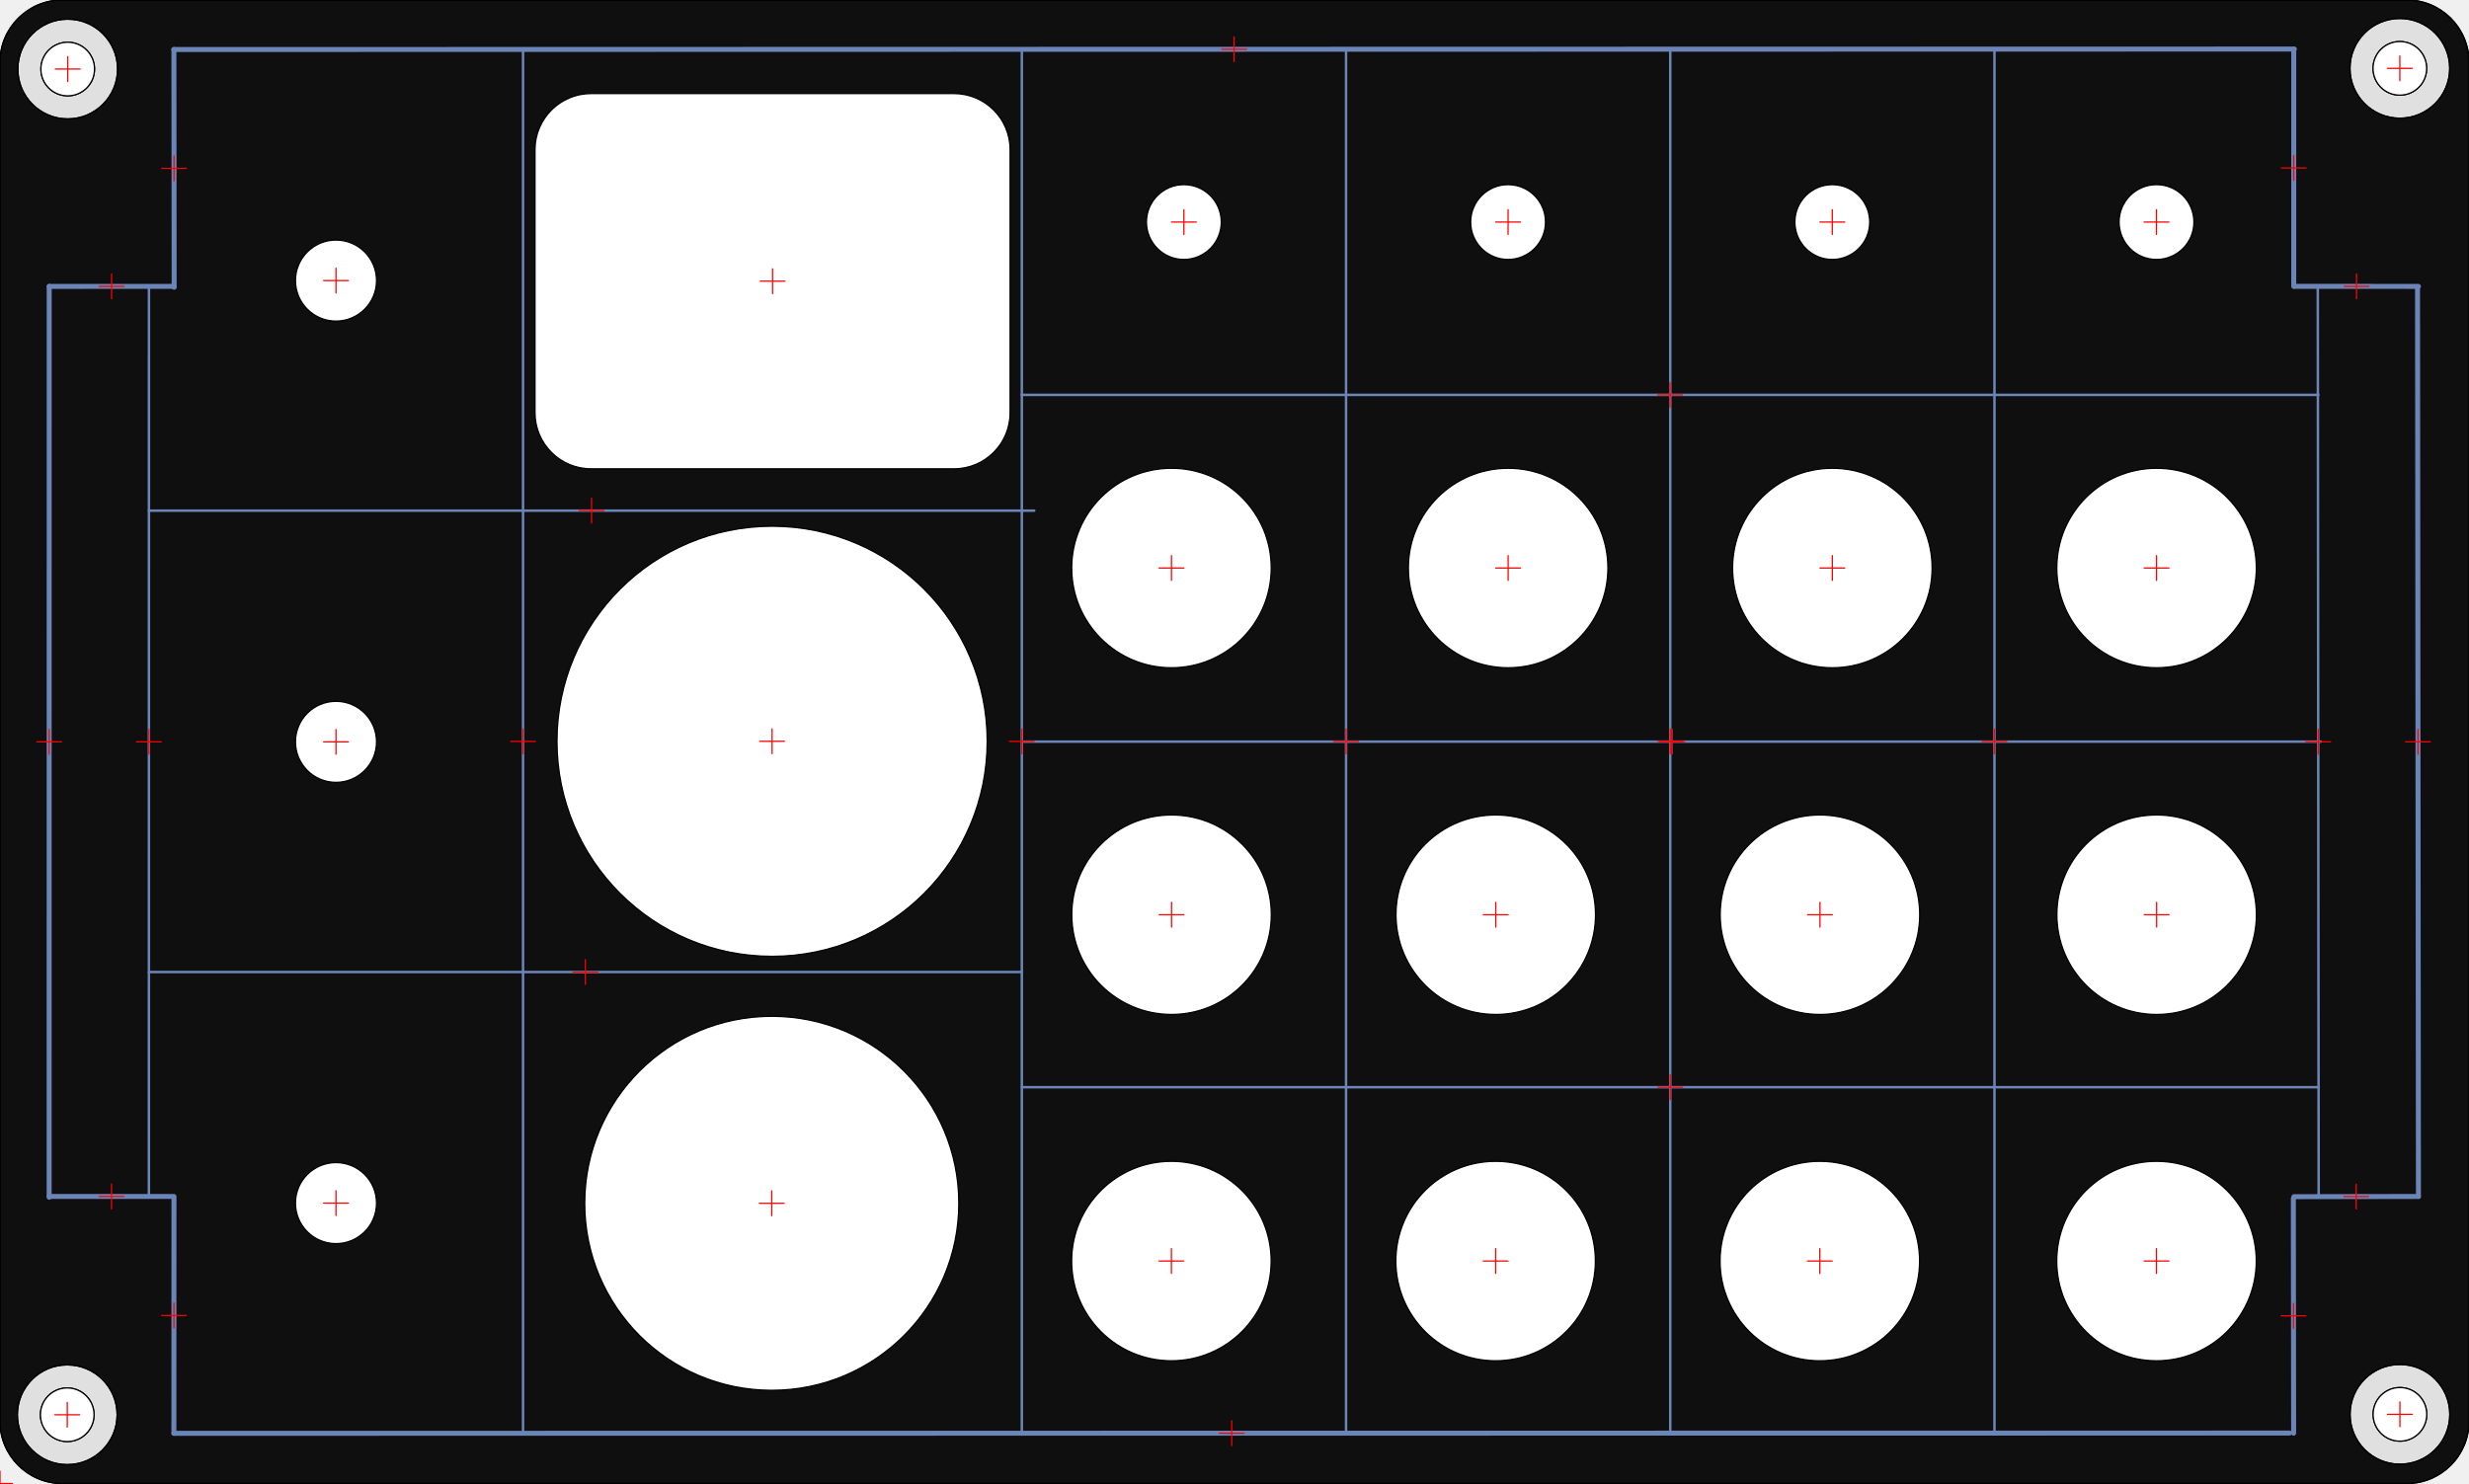
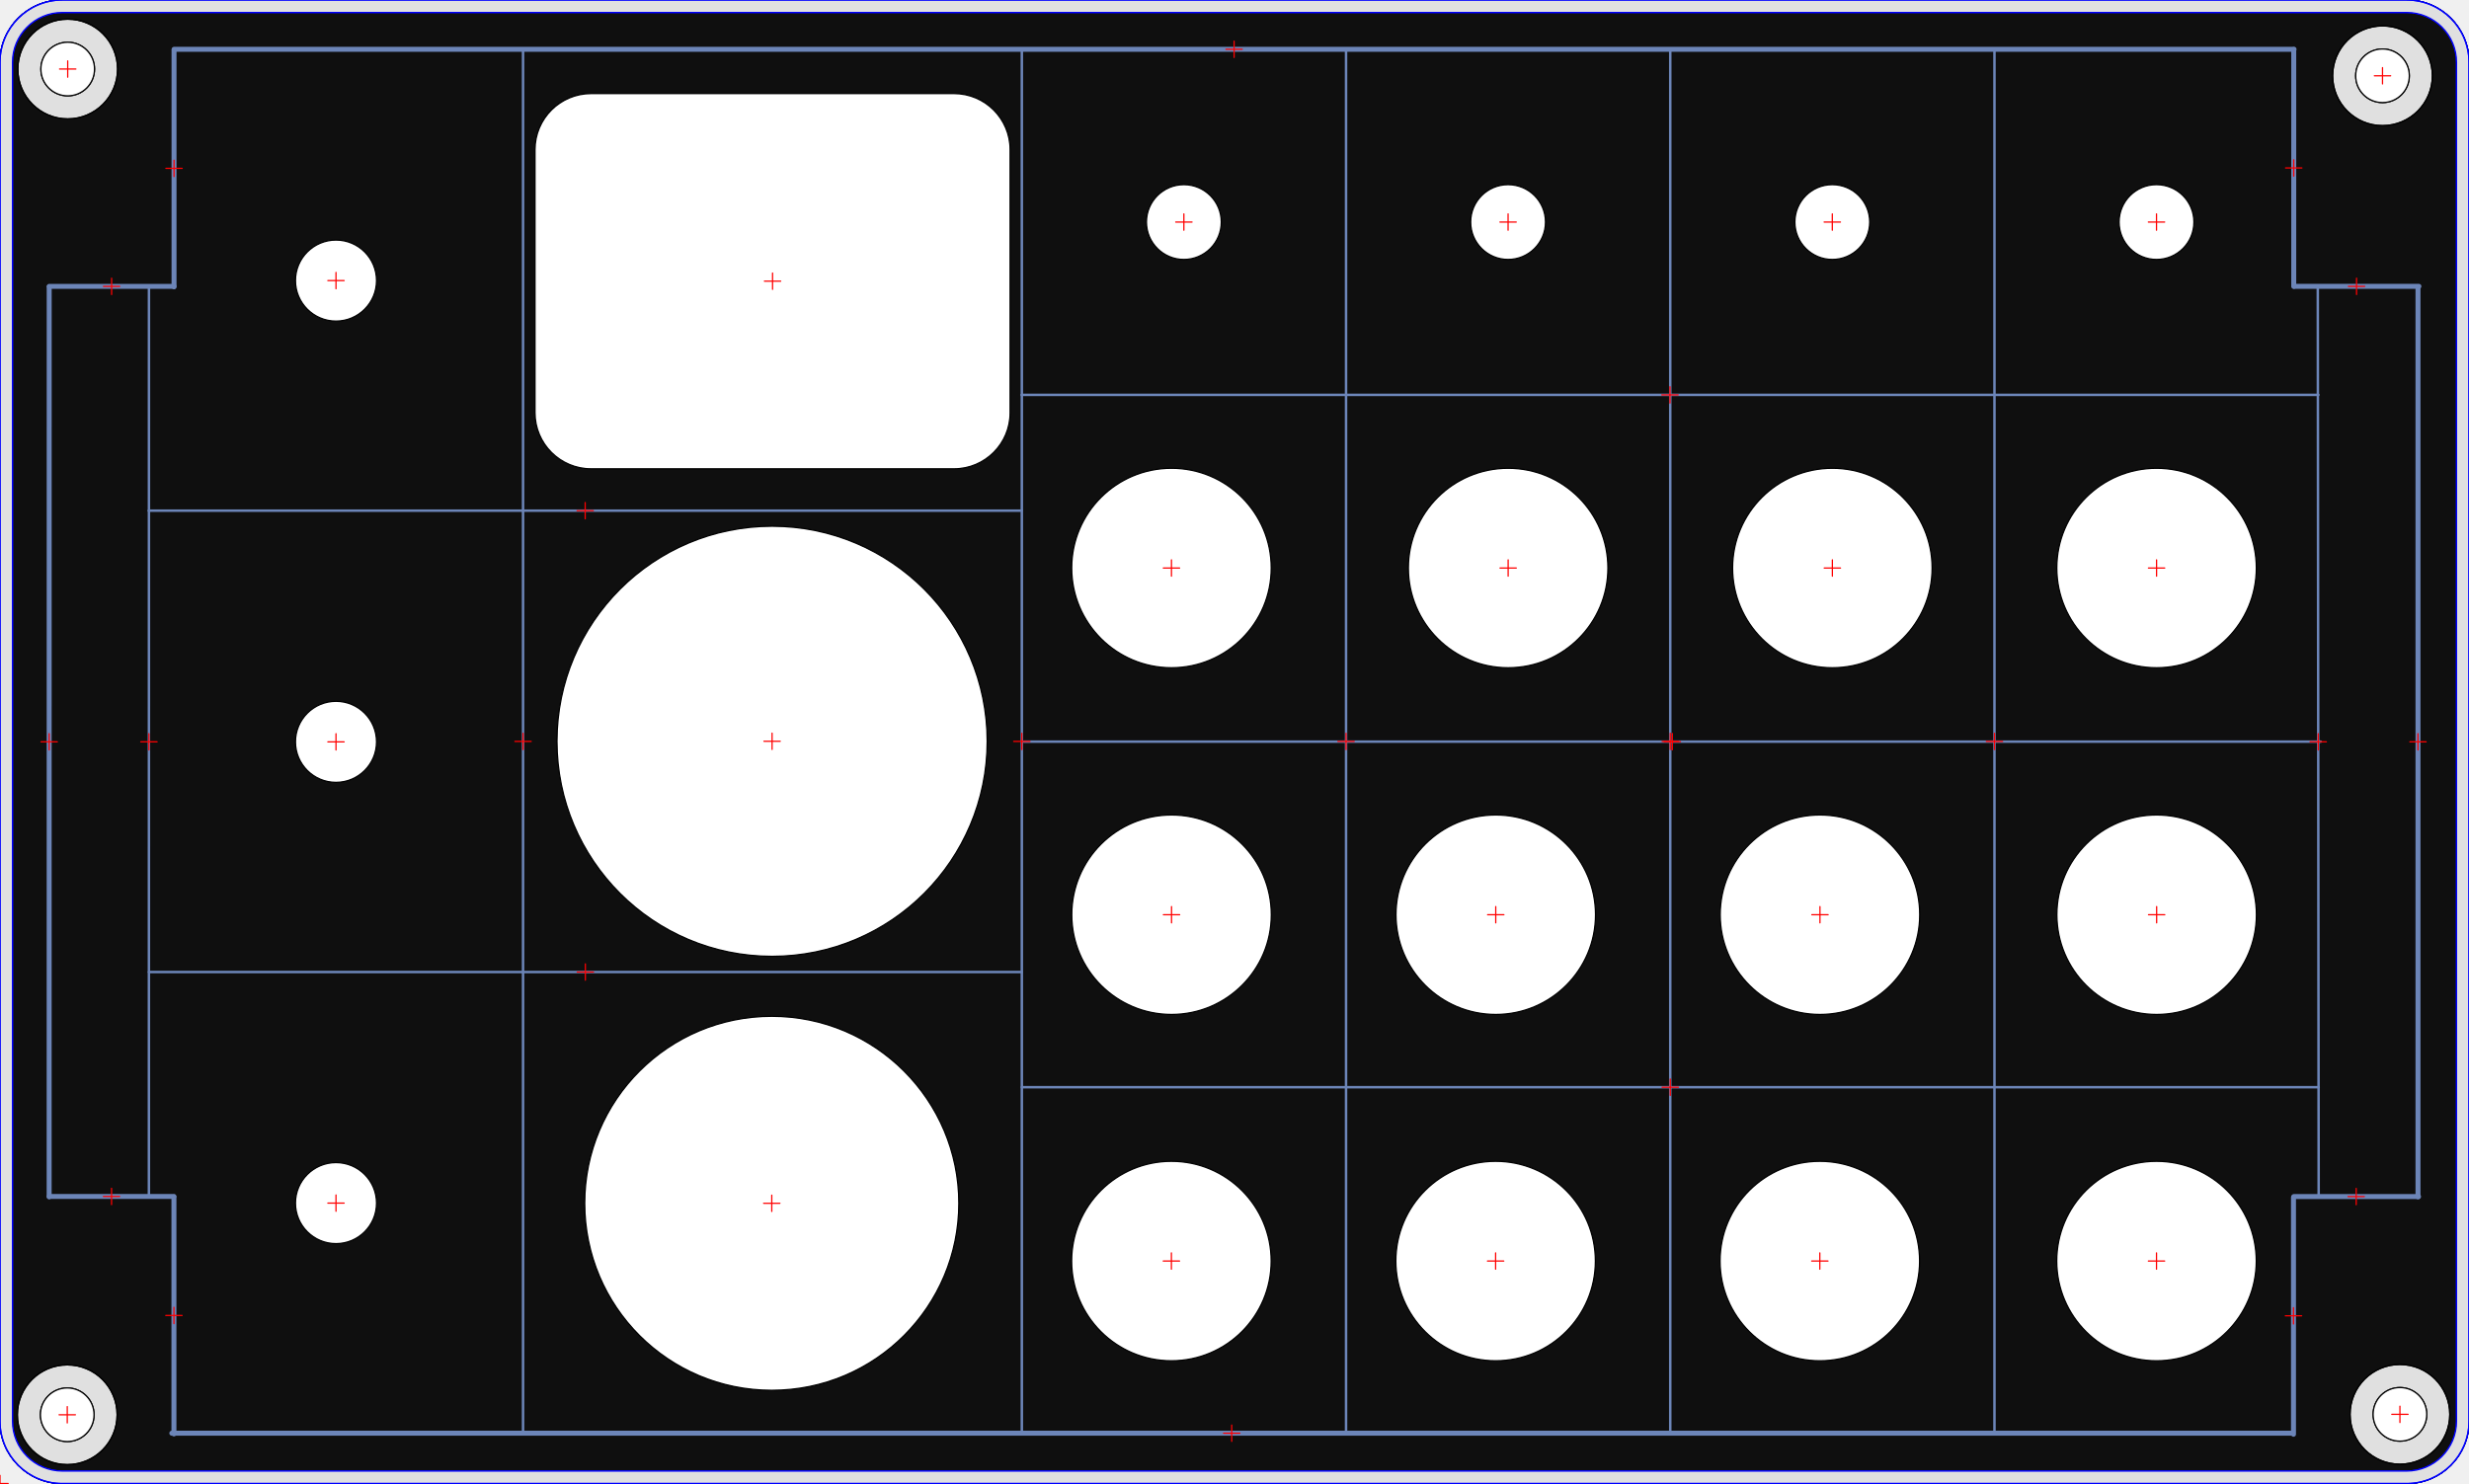
<svg xmlns="http://www.w3.org/2000/svg" xmlns:ns1="http://www.schaeffer-ag.de" width="198.000mm" height="119.000mm" version="1.1" viewBox="0 0 198.000 119.000">
  <defs>
    <pattern id="revside-fill" x="1" y="1" width="1.980" height="1.980" patternUnits="userSpaceOnUse">
      <line x1="0" y1="0" x2="1.980" y2="1.980" style="stroke-width:0.198; stroke:black; stroke-dasharray:none;" />
      <line x1="0" y1="1.980" x2="1.980" y2="0" style="stroke-width:0.198; stroke:black; stroke-dasharray:none;" />
    </pattern>
    <pattern id="revside-fill-silver" x="1" y="1" width="1.980" height="1.980" patternUnits="userSpaceOnUse">
      <line x1="0" y1="0" x2="1.980" y2="1.980" style="stroke-width:0.198; stroke:#e0e0e0; stroke-dasharray:none;" />
      <line x1="0" y1="1.980" x2="1.980" y2="0" style="stroke-width:0.198; stroke:#e0e0e0; stroke-dasharray:none;" />
    </pattern>
  </defs>
  <g transform="scale(1,-1) translate( -0.000, -119.000)" fill-rule="evenodd" style="stroke-linecap:round; stroke-linejoin:round; stroke-opacity:1.0; stroke-opacity:1.0;">
    <path d=" M193.000 119.000 A5.000,5.000 0 0,0 198.000,114.000 L198.000 5.000 A5.000,5.000 0 0,0 193.000,0.000 L5.000 0.000 A5.000,5.000 0 0,0 0.000,5.000 L0.000 114.000 A5.000,5.000 0 0,0 5.000,119.000 L193.000 119.000 " fill="#0f0f0f" fill-opacity="1" vector-effect="non-scaling-stroke" stroke="#000000" stroke-width="0.100mm" stroke-opacity="1" ns1:visible="front back" />
-     <path d=" M3.941 22.966 L3.945 96.028 " fill="none" vector-effect="non-scaling-stroke" stroke="#6c85b8" stroke-width="0.400mm" stroke-opacity="1" ns1:visible="front" ns1:print_element="0" ns1:engraving="1" />
-     <path d=" M183.996 115.066 L13.940 115.028 " fill="none" vector-effect="non-scaling-stroke" stroke="#6c85b8" stroke-width="0.400mm" stroke-opacity="1" ns1:visible="front" ns1:print_element="0" ns1:engraving="1" />
-     <path d=" M183.608 4.048 L13.946 4.028 " fill="none" vector-effect="non-scaling-stroke" stroke="#6c85b8" stroke-width="0.400mm" stroke-opacity="1" ns1:visible="front" ns1:print_element="0" ns1:engraving="1" />
-     <path d=" M193.873 95.961 L193.945 23.029 " fill="none" vector-effect="non-scaling-stroke" stroke="#6c85b8" stroke-width="0.400mm" stroke-opacity="1" ns1:visible="front" ns1:print_element="0" ns1:engraving="1" />
-     <path d=" M13.966 95.960 L13.946 115.028 " fill="none" vector-effect="non-scaling-stroke" stroke="#6c85b8" stroke-width="0.400mm" stroke-opacity="1" ns1:visible="front" ns1:print_element="0" ns1:engraving="1" />
-     <path d=" M13.956 96.030 L3.946 96.028 " fill="none" vector-effect="non-scaling-stroke" stroke="#6c85b8" stroke-width="0.400mm" stroke-opacity="1" ns1:visible="front" ns1:print_element="0" ns1:engraving="1" />
-     <path d=" M184.021 96.034 L193.945 96.028 " fill="none" vector-effect="non-scaling-stroke" stroke="#6c85b8" stroke-width="0.400mm" stroke-opacity="1" ns1:visible="front" ns1:print_element="0" ns1:engraving="1" />
+     <path d=" M193.000 119.000 A5.000,5.000 0 0,0 198.000,114.000 L198.000 5.000 A5.000,5.000 0 0,0 193.000,0.000 L5.000 0.000 A5.000,5.000 0 0,0 0.000,5.000 L0.000 114.000 A5.000,5.000 0 0,0 5.000,119.000 L193.000 119.000 M5.000 118.000 A4.000,4.000 0 0,1 1.000,114.000 L1.000 114.000 L1.000 5.000 L1.000 5.000 L1.000 5.000 L1.000 5.000 A4.000,4.000 0 0,1 5.000,1.000 L5.000 1.000 L193.000 1.000 L193.000 1.000 A4.000,4.000 0 0,1 197.000,5.000 L197.000 5.000 L197.000 114.000 L197.000 114.000 A4.000,4.000 0 0,1 193.000,118.000 L5.000 118.000 " fill="#e0e0e0" fill-opacity="1" vector-effect="non-scaling-stroke" stroke="#0000ff" stroke-width="0.100mm" stroke-opacity="1" ns1:visible="front" />
+     <path d=" M193.000 119.000 A5.000,5.000 0 0,0 198.000,114.000 L198.000 5.000 A5.000,5.000 0 0,0 193.000,0.000 L5.000 0.000 A5.000,5.000 0 0,0 0.000,5.000 L0.000 114.000 A5.000,5.000 0 0,0 5.000,119.000 L193.000 119.000 " fill="none" vector-effect="non-scaling-stroke" stroke="#0000ff" stroke-width="0.100mm" stroke-opacity="1" ns1:visible="front" />
+     <path d=" M3.941 22.997 L3.945 95.997 " fill="none" vector-effect="non-scaling-stroke" stroke="#6c85b8" stroke-width="0.400mm" stroke-opacity="1" ns1:visible="front" ns1:print_element="0" ns1:engraving="1" />
+     <path d=" M183.968 115.047 L13.968 115.047 " fill="none" vector-effect="non-scaling-stroke" stroke="#6c85b8" stroke-width="0.400mm" stroke-opacity="1" ns1:visible="front" ns1:print_element="0" ns1:engraving="1" />
+     <path d=" M183.777 4.038 L13.777 4.038 " fill="none" vector-effect="non-scaling-stroke" stroke="#6c85b8" stroke-width="0.400mm" stroke-opacity="1" ns1:visible="front" ns1:print_element="0" ns1:engraving="1" />
+     <path d=" M193.909 95.995 L193.909 22.995 " fill="none" vector-effect="non-scaling-stroke" stroke="#6c85b8" stroke-width="0.400mm" stroke-opacity="1" ns1:visible="front" ns1:print_element="0" ns1:engraving="1" />
+     <path d=" M13.956 95.994 L13.956 114.994 " fill="none" vector-effect="non-scaling-stroke" stroke="#6c85b8" stroke-width="0.400mm" stroke-opacity="1" ns1:visible="front" ns1:print_element="0" ns1:engraving="1" />
+     <path d=" M13.951 96.029 L3.951 96.029 " fill="none" vector-effect="non-scaling-stroke" stroke="#6c85b8" stroke-width="0.400mm" stroke-opacity="1" ns1:visible="front" ns1:print_element="0" ns1:engraving="1" />
+     <path d=" M183.983 96.031 L193.983 96.031 " fill="none" vector-effect="non-scaling-stroke" stroke="#6c85b8" stroke-width="0.400mm" stroke-opacity="1" ns1:visible="front" ns1:print_element="0" ns1:engraving="1" />
    <path d=" M3.947 23.028 L13.945 23.028 " fill="none" vector-effect="non-scaling-stroke" stroke="#6c85b8" stroke-width="0.400mm" stroke-opacity="1" ns1:visible="front" ns1:print_element="0" ns1:engraving="1" />
-     <path d=" M183.963 23.010 L193.945 23.028 " fill="none" vector-effect="non-scaling-stroke" stroke="#6c85b8" stroke-width="0.400mm" stroke-opacity="1" ns1:visible="front" ns1:print_element="0" ns1:engraving="1" />
+     <path d=" M183.954 23.019 L193.954 23.019 " fill="none" vector-effect="non-scaling-stroke" stroke="#6c85b8" stroke-width="0.400mm" stroke-opacity="1" ns1:visible="front" ns1:print_element="0" ns1:engraving="1" />
    <path d=" M183.945 96.030 L183.945 115.028 " fill="none" vector-effect="non-scaling-stroke" stroke="#6c85b8" stroke-width="0.400mm" stroke-opacity="1" ns1:visible="front" ns1:print_element="0" ns1:engraving="1" />
-     <path d=" M13.951 22.933 L13.945 4.029 " fill="none" vector-effect="non-scaling-stroke" stroke="#6c85b8" stroke-width="0.400mm" stroke-opacity="1" ns1:visible="front" ns1:print_element="0" ns1:engraving="1" />
-     <path d=" M183.914 22.866 L183.936 4.040 " fill="none" vector-effect="non-scaling-stroke" stroke="#6c85b8" stroke-width="0.400mm" stroke-opacity="1" ns1:visible="front" ns1:print_element="0" ns1:engraving="1" />
+     <path d=" M13.948 22.981 L13.948 3.981 " fill="none" vector-effect="non-scaling-stroke" stroke="#6c85b8" stroke-width="0.400mm" stroke-opacity="1" ns1:visible="front" ns1:print_element="0" ns1:engraving="1" />
+     <path d=" M183.925 22.953 L183.925 3.953 " fill="none" vector-effect="non-scaling-stroke" stroke="#6c85b8" stroke-width="0.400mm" stroke-opacity="1" ns1:visible="front" ns1:print_element="0" ns1:engraving="1" />
    <path d=" M41.945 115.028 L41.945 4.028 " fill="none" vector-effect="non-scaling-stroke" stroke="#6c85b8" stroke-width="0.200mm" stroke-opacity="1" ns1:visible="front" ns1:print_element="0" ns1:engraving="1" />
    <path d=" M159.945 115.028 L159.945 4.028 " fill="none" vector-effect="non-scaling-stroke" stroke="#6c85b8" stroke-width="0.200mm" stroke-opacity="1" ns1:visible="front" ns1:print_element="0" ns1:engraving="1" />
    <path d=" M133.945 115.028 L133.945 4.028 " fill="none" vector-effect="non-scaling-stroke" stroke="#6c85b8" stroke-width="0.200mm" stroke-opacity="1" ns1:visible="front" ns1:print_element="0" ns1:engraving="1" />
    <path d=" M107.945 115.028 L107.945 4.028 " fill="none" vector-effect="non-scaling-stroke" stroke="#6c85b8" stroke-width="0.200mm" stroke-opacity="1" ns1:visible="front" ns1:print_element="0" ns1:engraving="1" />
    <path d=" M81.945 115.028 L81.945 4.028 " fill="none" vector-effect="non-scaling-stroke" stroke="#6c85b8" stroke-width="0.200mm" stroke-opacity="1" ns1:visible="front" ns1:print_element="0" ns1:engraving="1" />
    <path d=" M11.941 41.030 L81.945 41.030 " fill="none" vector-effect="non-scaling-stroke" stroke="#6c85b8" stroke-width="0.200mm" stroke-opacity="1" ns1:visible="front" ns1:print_element="0" ns1:engraving="1" />
-     <path d=" M11.939 78.040 L82.939 78.040 " fill="none" vector-effect="non-scaling-stroke" stroke="#6c85b8" stroke-width="0.200mm" stroke-opacity="1" ns1:visible="front" ns1:print_element="0" ns1:engraving="1" />
+     <path d=" M11.929 78.036 L81.929 78.036 " fill="none" vector-effect="non-scaling-stroke" stroke="#6c85b8" stroke-width="0.200mm" stroke-opacity="1" ns1:visible="front" ns1:print_element="0" ns1:engraving="1" />
    <path d=" M185.923 87.324 L81.923 87.324 " fill="none" vector-effect="non-scaling-stroke" stroke="#6c85b8" stroke-width="0.200mm" stroke-opacity="1" ns1:visible="front" ns1:print_element="0" ns1:engraving="1" />
    <path d=" M186.111 59.509 L82.111 59.509 " fill="none" vector-effect="non-scaling-stroke" stroke="#6c85b8" stroke-width="0.200mm" stroke-opacity="1" ns1:visible="front" ns1:print_element="0" ns1:engraving="1" />
    <path d=" M185.945 31.789 L81.945 31.789 " fill="none" vector-effect="non-scaling-stroke" stroke="#6c85b8" stroke-width="0.200mm" stroke-opacity="1" ns1:visible="front" ns1:print_element="0" ns1:engraving="1" />
    <path d=" M185.873 95.961 L185.945 23.029 " fill="none" vector-effect="non-scaling-stroke" stroke="#6c85b8" stroke-width="0.200mm" stroke-opacity="1" ns1:visible="front" ns1:print_element="0" ns1:engraving="1" />
    <path d=" M11.941 22.966 L11.945 96.028 " fill="none" vector-effect="non-scaling-stroke" stroke="#6c85b8" stroke-width="0.200mm" stroke-opacity="1" ns1:visible="front" ns1:print_element="0" ns1:engraving="1" />
    <path d=" M1.393 5.517 A4.000,4.000 0 1,0 9.393,5.517 A4.000,4.000 0 1,0 1.393,5.517 M3.243 5.517 A2.150,2.150 0 1,0 7.543,5.517 A2.150,2.150 0 1,0 3.243,5.517 " fill="#e0e0e0" fill-opacity="1" vector-effect="non-scaling-stroke" stroke="#000000" stroke-width="0.100mm" stroke-opacity="1" ns1:visible="front" />
    <path d=" M1.393 5.517 A4.000,4.000 0 1,0 9.393,5.517 A4.000,4.000 0 1,0 1.393,5.517 " fill="none" vector-effect="non-scaling-stroke" stroke="#000000" stroke-width="0.100mm" stroke-opacity="1" ns1:visible="front" />
    <path d=" M3.243 5.517 A2.150,2.150 0 1,0 7.543,5.517 A2.150,2.150 0 1,0 3.243,5.517 " fill="#ffffff" fill-opacity="1" vector-effect="non-scaling-stroke" stroke="#000000" stroke-width="0.100mm" stroke-opacity="1" ns1:visible="front back" ns1:print_element="0" />
    <path d=" M1.430 113.462 A4.000,4.000 0 1,0 9.430,113.462 A4.000,4.000 0 1,0 1.430,113.462 M3.280 113.462 A2.150,2.150 0 1,0 7.580,113.462 A2.150,2.150 0 1,0 3.280,113.462 " fill="#e0e0e0" fill-opacity="1" vector-effect="non-scaling-stroke" stroke="#000000" stroke-width="0.100mm" stroke-opacity="1" ns1:visible="front" />
    <path d=" M1.430 113.462 A4.000,4.000 0 1,0 9.430,113.462 A4.000,4.000 0 1,0 1.430,113.462 " fill="none" vector-effect="non-scaling-stroke" stroke="#000000" stroke-width="0.100mm" stroke-opacity="1" ns1:visible="front" />
    <path d=" M3.280 113.462 A2.150,2.150 0 1,0 7.580,113.462 A2.150,2.150 0 1,0 3.280,113.462 " fill="#ffffff" fill-opacity="1" vector-effect="non-scaling-stroke" stroke="#000000" stroke-width="0.100mm" stroke-opacity="1" ns1:visible="front back" ns1:print_element="0" />
-     <path d=" M188.454 113.518 A4.000,4.000 0 1,0 196.454,113.518 A4.000,4.000 0 1,0 188.454,113.518 M190.304 113.518 A2.150,2.150 0 1,0 194.604,113.518 A2.150,2.150 0 1,0 190.304,113.518 " fill="#e0e0e0" fill-opacity="1" vector-effect="non-scaling-stroke" stroke="#000000" stroke-width="0.100mm" stroke-opacity="1" ns1:visible="front" />
-     <path d=" M188.454 113.518 A4.000,4.000 0 1,0 196.454,113.518 A4.000,4.000 0 1,0 188.454,113.518 " fill="none" vector-effect="non-scaling-stroke" stroke="#000000" stroke-width="0.100mm" stroke-opacity="1" ns1:visible="front" />
-     <path d=" M190.304 113.518 A2.150,2.150 0 1,0 194.604,113.518 A2.150,2.150 0 1,0 190.304,113.518 " fill="#ffffff" fill-opacity="1" vector-effect="non-scaling-stroke" stroke="#000000" stroke-width="0.100mm" stroke-opacity="1" ns1:visible="front back" ns1:print_element="0" />
+     <path d=" M187.064 112.922 A4.000,4.000 0 1,0 195.064,112.922 A4.000,4.000 0 1,0 187.064,112.922 M188.914 112.922 A2.150,2.150 0 1,0 193.214,112.922 A2.150,2.150 0 1,0 188.914,112.922 " fill="#e0e0e0" fill-opacity="1" vector-effect="non-scaling-stroke" stroke="#000000" stroke-width="0.100mm" stroke-opacity="1" ns1:visible="front" />
+     <path d=" M187.064 112.922 A4.000,4.000 0 1,0 195.064,112.922 A4.000,4.000 0 1,0 187.064,112.922 " fill="none" vector-effect="non-scaling-stroke" stroke="#000000" stroke-width="0.100mm" stroke-opacity="1" ns1:visible="front" />
+     <path d=" M188.914 112.922 A2.150,2.150 0 1,0 193.214,112.922 A2.150,2.150 0 1,0 188.914,112.922 " fill="#ffffff" fill-opacity="1" vector-effect="non-scaling-stroke" stroke="#000000" stroke-width="0.100mm" stroke-opacity="1" ns1:visible="front back" ns1:print_element="0" />
    <path d=" M188.461 5.550 A4.000,4.000 0 1,0 196.461,5.550 A4.000,4.000 0 1,0 188.461,5.550 M190.311 5.550 A2.150,2.150 0 1,0 194.611,5.550 A2.150,2.150 0 1,0 190.311,5.550 " fill="#e0e0e0" fill-opacity="1" vector-effect="non-scaling-stroke" stroke="#000000" stroke-width="0.100mm" stroke-opacity="1" ns1:visible="front" />
    <path d=" M188.461 5.550 A4.000,4.000 0 1,0 196.461,5.550 A4.000,4.000 0 1,0 188.461,5.550 " fill="none" vector-effect="non-scaling-stroke" stroke="#000000" stroke-width="0.100mm" stroke-opacity="1" ns1:visible="front" />
    <path d=" M190.311 5.550 A2.150,2.150 0 1,0 194.611,5.550 A2.150,2.150 0 1,0 190.311,5.550 " fill="#ffffff" fill-opacity="1" vector-effect="non-scaling-stroke" stroke="#000000" stroke-width="0.100mm" stroke-opacity="1" ns1:visible="front back" ns1:print_element="0" />
    <path d=" M23.695 22.494 A3.250,3.250 0 1,0 30.195,22.494 A3.250,3.250 0 1,0 23.695,22.494 " fill="#ffffff" fill-opacity="1" vector-effect="non-scaling-stroke" stroke="#000000" stroke-width="0.100mm" stroke-opacity="1" ns1:visible="front back" ns1:print_element="0" />
    <path d=" M23.695 96.494 A3.250,3.250 0 1,0 30.195,96.494 A3.250,3.250 0 1,0 23.695,96.494 " fill="#ffffff" fill-opacity="1" vector-effect="non-scaling-stroke" stroke="#000000" stroke-width="0.100mm" stroke-opacity="1" ns1:visible="front back" ns1:print_element="0" />
    <path d=" M23.695 59.494 A3.250,3.250 0 1,0 30.195,59.494 A3.250,3.250 0 1,0 23.695,59.494 " fill="#ffffff" fill-opacity="1" vector-effect="non-scaling-stroke" stroke="#000000" stroke-width="0.100mm" stroke-opacity="1" ns1:visible="front back" ns1:print_element="0" />
    <path d=" M85.940 17.847 A8.000,8.000 0 1,0 101.940,17.847 A8.000,8.000 0 1,0 85.940,17.847 " fill="#ffffff" fill-opacity="1" vector-effect="non-scaling-stroke" stroke="#000000" stroke-width="0.100mm" stroke-opacity="1" ns1:visible="front back" ns1:print_element="0" />
    <path d=" M111.940 17.847 A8.000,8.000 0 1,0 127.940,17.847 A8.000,8.000 0 1,0 111.940,17.847 " fill="#ffffff" fill-opacity="1" vector-effect="non-scaling-stroke" stroke="#000000" stroke-width="0.100mm" stroke-opacity="1" ns1:visible="front back" ns1:print_element="0" />
    <path d=" M137.940 17.847 A8.000,8.000 0 1,0 153.940,17.847 A8.000,8.000 0 1,0 137.940,17.847 " fill="#ffffff" fill-opacity="1" vector-effect="non-scaling-stroke" stroke="#000000" stroke-width="0.100mm" stroke-opacity="1" ns1:visible="front back" ns1:print_element="0" />
    <path d=" M164.940 17.847 A8.000,8.000 0 1,0 180.940,17.847 A8.000,8.000 0 1,0 164.940,17.847 " fill="#ffffff" fill-opacity="1" vector-effect="non-scaling-stroke" stroke="#000000" stroke-width="0.100mm" stroke-opacity="1" ns1:visible="front back" ns1:print_element="0" />
    <path d=" M85.951 45.627 A8.000,8.000 0 1,0 101.951,45.627 A8.000,8.000 0 1,0 85.951,45.627 " fill="#ffffff" fill-opacity="1" vector-effect="non-scaling-stroke" stroke="#000000" stroke-width="0.100mm" stroke-opacity="1" ns1:visible="front back" ns1:print_element="0" />
    <path d=" M111.951 45.627 A8.000,8.000 0 1,0 127.951,45.627 A8.000,8.000 0 1,0 111.951,45.627 " fill="#ffffff" fill-opacity="1" vector-effect="non-scaling-stroke" stroke="#000000" stroke-width="0.100mm" stroke-opacity="1" ns1:visible="front back" ns1:print_element="0" />
    <path d=" M137.951 45.627 A8.000,8.000 0 1,0 153.951,45.627 A8.000,8.000 0 1,0 137.951,45.627 " fill="#ffffff" fill-opacity="1" vector-effect="non-scaling-stroke" stroke="#000000" stroke-width="0.100mm" stroke-opacity="1" ns1:visible="front back" ns1:print_element="0" />
    <path d=" M164.951 45.627 A8.000,8.000 0 1,0 180.951,45.627 A8.000,8.000 0 1,0 164.951,45.627 " fill="#ffffff" fill-opacity="1" vector-effect="non-scaling-stroke" stroke="#000000" stroke-width="0.100mm" stroke-opacity="1" ns1:visible="front back" ns1:print_element="0" />
    <path d=" M91.940 101.188 A3.000,3.000 0 1,0 97.940,101.188 A3.000,3.000 0 1,0 91.940,101.188 " fill="#ffffff" fill-opacity="1" vector-effect="non-scaling-stroke" stroke="#000000" stroke-width="0.100mm" stroke-opacity="1" ns1:visible="front back" ns1:print_element="0" />
    <path d=" M117.940 101.188 A3.000,3.000 0 1,0 123.940,101.188 A3.000,3.000 0 1,0 117.940,101.188 " fill="#ffffff" fill-opacity="1" vector-effect="non-scaling-stroke" stroke="#000000" stroke-width="0.100mm" stroke-opacity="1" ns1:visible="front back" ns1:print_element="0" />
    <path d=" M143.940 101.188 A3.000,3.000 0 1,0 149.940,101.188 A3.000,3.000 0 1,0 143.940,101.188 " fill="#ffffff" fill-opacity="1" vector-effect="non-scaling-stroke" stroke="#000000" stroke-width="0.100mm" stroke-opacity="1" ns1:visible="front back" ns1:print_element="0" />
    <path d=" M169.940 101.188 A3.000,3.000 0 1,0 175.940,101.188 A3.000,3.000 0 1,0 169.940,101.188 " fill="#ffffff" fill-opacity="1" vector-effect="non-scaling-stroke" stroke="#000000" stroke-width="0.100mm" stroke-opacity="1" ns1:visible="front back" ns1:print_element="0" />
    <path d=" M85.945 73.438 A8.000,8.000 0 1,0 101.945,73.438 A8.000,8.000 0 1,0 85.945,73.438 " fill="#ffffff" fill-opacity="1" vector-effect="non-scaling-stroke" stroke="#000000" stroke-width="0.100mm" stroke-opacity="1" ns1:visible="front back" ns1:print_element="0" />
    <path d=" M112.945 73.438 A8.000,8.000 0 1,0 128.945,73.438 A8.000,8.000 0 1,0 112.945,73.438 " fill="#ffffff" fill-opacity="1" vector-effect="non-scaling-stroke" stroke="#000000" stroke-width="0.100mm" stroke-opacity="1" ns1:visible="front back" ns1:print_element="0" />
    <path d=" M138.945 73.438 A8.000,8.000 0 1,0 154.945,73.438 A8.000,8.000 0 1,0 138.945,73.438 " fill="#ffffff" fill-opacity="1" vector-effect="non-scaling-stroke" stroke="#000000" stroke-width="0.100mm" stroke-opacity="1" ns1:visible="front back" ns1:print_element="0" />
    <path d=" M164.945 73.438 A8.000,8.000 0 1,0 180.945,73.438 A8.000,8.000 0 1,0 164.945,73.438 " fill="#ffffff" fill-opacity="1" vector-effect="non-scaling-stroke" stroke="#000000" stroke-width="0.100mm" stroke-opacity="1" ns1:visible="front back" ns1:print_element="0" />
    <path d=" M46.892 22.479 A15.000,15.000 0 1,0 76.892,22.479 A15.000,15.000 0 1,0 46.892,22.479 " fill="#ffffff" fill-opacity="1" vector-effect="non-scaling-stroke" stroke="#000000" stroke-width="0.100mm" stroke-opacity="1" ns1:visible="front back" ns1:print_element="0" />
    <path d=" M44.667 59.539 A17.250,17.250 0 1,0 79.167,59.539 A17.250,17.250 0 1,0 44.667,59.539 " fill="#ffffff" fill-opacity="1" vector-effect="non-scaling-stroke" stroke="#000000" stroke-width="0.100mm" stroke-opacity="1" ns1:visible="front back" ns1:print_element="0" />
    <path d=" M42.905 85.894 A4.500,4.500 0 0,1 47.405,81.394 L76.505 81.394 A4.500,4.500 0 0,1 81.005,85.894 L81.005 106.994 A4.500,4.500 0 0,1 76.505,111.494 L47.405 111.494 A4.500,4.500 0 0,1 42.905,106.994 L42.905 85.894 " fill="#ffffff" fill-opacity="1" vector-effect="non-scaling-stroke" stroke="#000000" stroke-width="0.100mm" stroke-opacity="1" ns1:visible="front back" ns1:print_element="0" />
    <path d=" M193.000 119.000 A5.000,5.000 0 0,0 198.000,114.000 L198.000 5.000 A5.000,5.000 0 0,0 193.000,0.000 L5.000 0.000 A5.000,5.000 0 0,0 0.000,5.000 L0.000 114.000 A5.000,5.000 0 0,0 5.000,119.000 L193.000 119.000 " fill="none" vector-effect="non-scaling-stroke" stroke="#000000" stroke-width="0.100mm" stroke-opacity="1" ns1:visible="front back" />
-     <path d=" M-0.993 0.000 L0.993 0.000 M0.000 -0.993 L0.000 0.993 " fill="none" vector-effect="non-scaling-stroke" stroke="#ff0000" stroke-width="0.100mm" stroke-opacity="1" />
-     <path d=" M4.400 5.517 L6.386 5.517 M5.393 4.524 L5.393 6.510 " fill="none" vector-effect="non-scaling-stroke" stroke="#ff0000" stroke-width="0.100mm" stroke-opacity="1" />
-     <path d=" M4.437 113.462 L6.423 113.462 M5.430 112.469 L5.430 114.455 " fill="none" vector-effect="non-scaling-stroke" stroke="#ff0000" stroke-width="0.100mm" stroke-opacity="1" />
-     <path d=" M191.461 113.518 L193.447 113.518 M192.454 112.525 L192.454 114.511 " fill="none" vector-effect="non-scaling-stroke" stroke="#ff0000" stroke-width="0.100mm" stroke-opacity="1" />
-     <path d=" M191.468 5.550 L193.454 5.550 M192.461 4.557 L192.461 6.543 " fill="none" vector-effect="non-scaling-stroke" stroke="#ff0000" stroke-width="0.100mm" stroke-opacity="1" />
-     <path d=" M2.950 59.497 L4.936 59.497 M3.943 58.504 L3.943 60.490 " fill="none" vector-effect="non-scaling-stroke" stroke="#ff0000" stroke-width="0.100mm" stroke-opacity="1" />
-     <path d=" M97.975 115.047 L99.961 115.047 M98.968 114.054 L98.968 116.040 " fill="none" vector-effect="non-scaling-stroke" stroke="#ff0000" stroke-width="0.100mm" stroke-opacity="1" />
-     <path d=" M97.784 4.038 L99.770 4.038 M98.777 3.045 L98.777 5.031 " fill="none" vector-effect="non-scaling-stroke" stroke="#ff0000" stroke-width="0.100mm" stroke-opacity="1" />
-     <path d=" M192.916 59.495 L194.902 59.495 M193.909 58.502 L193.909 60.488 " fill="none" vector-effect="non-scaling-stroke" stroke="#ff0000" stroke-width="0.100mm" stroke-opacity="1" />
-     <path d=" M12.963 105.494 L14.949 105.494 M13.956 104.501 L13.956 106.487 " fill="none" vector-effect="non-scaling-stroke" stroke="#ff0000" stroke-width="0.100mm" stroke-opacity="1" />
-     <path d=" M7.958 96.029 L9.944 96.029 M8.951 95.036 L8.951 97.022 " fill="none" vector-effect="non-scaling-stroke" stroke="#ff0000" stroke-width="0.100mm" stroke-opacity="1" />
-     <path d=" M187.990 96.031 L189.976 96.031 M188.983 95.038 L188.983 97.024 " fill="none" vector-effect="non-scaling-stroke" stroke="#ff0000" stroke-width="0.100mm" stroke-opacity="1" />
-     <path d=" M7.953 23.028 L9.939 23.028 M8.946 22.035 L8.946 24.021 " fill="none" vector-effect="non-scaling-stroke" stroke="#ff0000" stroke-width="0.100mm" stroke-opacity="1" />
-     <path d=" M187.961 23.019 L189.947 23.019 M188.954 22.026 L188.954 24.012 " fill="none" vector-effect="non-scaling-stroke" stroke="#ff0000" stroke-width="0.100mm" stroke-opacity="1" />
-     <path d=" M182.952 105.529 L184.938 105.529 M183.945 104.536 L183.945 106.522 " fill="none" vector-effect="non-scaling-stroke" stroke="#ff0000" stroke-width="0.100mm" stroke-opacity="1" />
-     <path d=" M12.955 13.481 L14.941 13.481 M13.948 12.488 L13.948 14.474 " fill="none" vector-effect="non-scaling-stroke" stroke="#ff0000" stroke-width="0.100mm" stroke-opacity="1" />
-     <path d=" M182.932 13.453 L184.918 13.453 M183.925 12.460 L183.925 14.446 " fill="none" vector-effect="non-scaling-stroke" stroke="#ff0000" stroke-width="0.100mm" stroke-opacity="1" />
-     <path d=" M40.952 59.528 L42.938 59.528 M41.945 58.535 L41.945 60.521 " fill="none" vector-effect="non-scaling-stroke" stroke="#ff0000" stroke-width="0.100mm" stroke-opacity="1" />
-     <path d=" M158.952 59.528 L160.938 59.528 M159.945 58.535 L159.945 60.521 " fill="none" vector-effect="non-scaling-stroke" stroke="#ff0000" stroke-width="0.100mm" stroke-opacity="1" />
-     <path d=" M132.952 59.528 L134.938 59.528 M133.945 58.535 L133.945 60.521 " fill="none" vector-effect="non-scaling-stroke" stroke="#ff0000" stroke-width="0.100mm" stroke-opacity="1" />
-     <path d=" M106.952 59.528 L108.938 59.528 M107.945 58.535 L107.945 60.521 " fill="none" vector-effect="non-scaling-stroke" stroke="#ff0000" stroke-width="0.100mm" stroke-opacity="1" />
-     <path d=" M80.952 59.528 L82.938 59.528 M81.945 58.535 L81.945 60.521 " fill="none" vector-effect="non-scaling-stroke" stroke="#ff0000" stroke-width="0.100mm" stroke-opacity="1" />
-     <path d=" M45.950 41.030 L47.936 41.030 M46.943 40.037 L46.943 42.023 " fill="none" vector-effect="non-scaling-stroke" stroke="#ff0000" stroke-width="0.100mm" stroke-opacity="1" />
-     <path d=" M46.446 78.040 L48.432 78.040 M47.439 77.047 L47.439 79.033 " fill="none" vector-effect="non-scaling-stroke" stroke="#ff0000" stroke-width="0.100mm" stroke-opacity="1" />
-     <path d=" M25.952 22.494 L27.938 22.494 M26.945 21.501 L26.945 23.487 " fill="none" vector-effect="non-scaling-stroke" stroke="#ff0000" stroke-width="0.100mm" stroke-opacity="1" />
-     <path d=" M25.952 96.494 L27.938 96.494 M26.945 95.501 L26.945 97.487 " fill="none" vector-effect="non-scaling-stroke" stroke="#ff0000" stroke-width="0.100mm" stroke-opacity="1" />
-     <path d=" M25.952 59.494 L27.938 59.494 M26.945 58.501 L26.945 60.487 " fill="none" vector-effect="non-scaling-stroke" stroke="#ff0000" stroke-width="0.100mm" stroke-opacity="1" />
-     <path d=" M132.930 87.324 L134.916 87.324 M133.923 86.331 L133.923 88.317 " fill="none" vector-effect="non-scaling-stroke" stroke="#ff0000" stroke-width="0.100mm" stroke-opacity="1" />
-     <path d=" M133.118 59.509 L135.104 59.509 M134.111 58.516 L134.111 60.502 " fill="none" vector-effect="non-scaling-stroke" stroke="#ff0000" stroke-width="0.100mm" stroke-opacity="1" />
-     <path d=" M132.952 31.789 L134.938 31.789 M133.945 30.796 L133.945 32.782 " fill="none" vector-effect="non-scaling-stroke" stroke="#ff0000" stroke-width="0.100mm" stroke-opacity="1" />
-     <path d=" M92.947 17.847 L94.933 17.847 M93.940 16.854 L93.940 18.840 " fill="none" vector-effect="non-scaling-stroke" stroke="#ff0000" stroke-width="0.100mm" stroke-opacity="1" />
-     <path d=" M118.947 17.847 L120.933 17.847 M119.940 16.854 L119.940 18.840 " fill="none" vector-effect="non-scaling-stroke" stroke="#ff0000" stroke-width="0.100mm" stroke-opacity="1" />
-     <path d=" M144.947 17.847 L146.933 17.847 M145.940 16.854 L145.940 18.840 " fill="none" vector-effect="non-scaling-stroke" stroke="#ff0000" stroke-width="0.100mm" stroke-opacity="1" />
-     <path d=" M171.947 17.847 L173.933 17.847 M172.940 16.854 L172.940 18.840 " fill="none" vector-effect="non-scaling-stroke" stroke="#ff0000" stroke-width="0.100mm" stroke-opacity="1" />
-     <path d=" M92.958 45.627 L94.944 45.627 M93.951 44.634 L93.951 46.620 " fill="none" vector-effect="non-scaling-stroke" stroke="#ff0000" stroke-width="0.100mm" stroke-opacity="1" />
-     <path d=" M118.958 45.627 L120.944 45.627 M119.951 44.634 L119.951 46.620 " fill="none" vector-effect="non-scaling-stroke" stroke="#ff0000" stroke-width="0.100mm" stroke-opacity="1" />
-     <path d=" M144.958 45.627 L146.944 45.627 M145.951 44.634 L145.951 46.620 " fill="none" vector-effect="non-scaling-stroke" stroke="#ff0000" stroke-width="0.100mm" stroke-opacity="1" />
-     <path d=" M171.958 45.627 L173.944 45.627 M172.951 44.634 L172.951 46.620 " fill="none" vector-effect="non-scaling-stroke" stroke="#ff0000" stroke-width="0.100mm" stroke-opacity="1" />
-     <path d=" M93.947 101.188 L95.933 101.188 M94.940 100.195 L94.940 102.181 " fill="none" vector-effect="non-scaling-stroke" stroke="#ff0000" stroke-width="0.100mm" stroke-opacity="1" />
-     <path d=" M119.947 101.188 L121.933 101.188 M120.940 100.195 L120.940 102.181 " fill="none" vector-effect="non-scaling-stroke" stroke="#ff0000" stroke-width="0.100mm" stroke-opacity="1" />
-     <path d=" M145.947 101.188 L147.933 101.188 M146.940 100.195 L146.940 102.181 " fill="none" vector-effect="non-scaling-stroke" stroke="#ff0000" stroke-width="0.100mm" stroke-opacity="1" />
-     <path d=" M171.947 101.188 L173.933 101.188 M172.940 100.195 L172.940 102.181 " fill="none" vector-effect="non-scaling-stroke" stroke="#ff0000" stroke-width="0.100mm" stroke-opacity="1" />
-     <path d=" M92.952 73.438 L94.938 73.438 M93.945 72.445 L93.945 74.431 " fill="none" vector-effect="non-scaling-stroke" stroke="#ff0000" stroke-width="0.100mm" stroke-opacity="1" />
-     <path d=" M119.952 73.438 L121.938 73.438 M120.945 72.445 L120.945 74.431 " fill="none" vector-effect="non-scaling-stroke" stroke="#ff0000" stroke-width="0.100mm" stroke-opacity="1" />
-     <path d=" M145.952 73.438 L147.938 73.438 M146.945 72.445 L146.945 74.431 " fill="none" vector-effect="non-scaling-stroke" stroke="#ff0000" stroke-width="0.100mm" stroke-opacity="1" />
-     <path d=" M171.952 73.438 L173.938 73.438 M172.945 72.445 L172.945 74.431 " fill="none" vector-effect="non-scaling-stroke" stroke="#ff0000" stroke-width="0.100mm" stroke-opacity="1" />
-     <path d=" M184.916 59.495 L186.902 59.495 M185.909 58.502 L185.909 60.488 " fill="none" vector-effect="non-scaling-stroke" stroke="#ff0000" stroke-width="0.100mm" stroke-opacity="1" />
-     <path d=" M10.950 59.497 L12.936 59.497 M11.943 58.504 L11.943 60.490 " fill="none" vector-effect="non-scaling-stroke" stroke="#ff0000" stroke-width="0.100mm" stroke-opacity="1" />
-     <path d=" M60.899 22.479 L62.885 22.479 M61.892 21.486 L61.892 23.472 " fill="none" vector-effect="non-scaling-stroke" stroke="#ff0000" stroke-width="0.100mm" stroke-opacity="1" />
-     <path d=" M60.924 59.539 L62.910 59.539 M61.917 58.546 L61.917 60.532 " fill="none" vector-effect="non-scaling-stroke" stroke="#ff0000" stroke-width="0.100mm" stroke-opacity="1" />
-     <path d=" M60.962 96.444 L62.948 96.444 M61.955 95.451 L61.955 97.437 " fill="none" vector-effect="non-scaling-stroke" stroke="#ff0000" stroke-width="0.100mm" stroke-opacity="1" />
+     <path d=" M193.000 119.000 A5.000,5.000 0 0,0 198.000,114.000 L198.000 5.000 A5.000,5.000 0 0,0 193.000,0.000 L5.000 0.000 A5.000,5.000 0 0,0 0.000,5.000 L0.000 114.000 A5.000,5.000 0 0,0 5.000,119.000 L193.000 119.000 M5.000 118.000 A4.000,4.000 0 0,1 1.000,114.000 L1.000 114.000 L1.000 5.000 L1.000 5.000 L1.000 5.000 L1.000 5.000 A4.000,4.000 0 0,1 5.000,1.000 L5.000 1.000 L193.000 1.000 L193.000 1.000 A4.000,4.000 0 0,1 197.000,5.000 L197.000 5.000 L197.000 114.000 L197.000 114.000 A4.000,4.000 0 0,1 193.000,118.000 L5.000 118.000 " fill="#e0e0e0" fill-opacity="1" vector-effect="non-scaling-stroke" stroke="#0000ff" stroke-width="0.100mm" stroke-opacity="1" ns1:visible="front" />
+     <path d=" M193.000 119.000 A5.000,5.000 0 0,0 198.000,114.000 L198.000 5.000 A5.000,5.000 0 0,0 193.000,0.000 L5.000 0.000 A5.000,5.000 0 0,0 0.000,5.000 L0.000 114.000 A5.000,5.000 0 0,0 5.000,119.000 L193.000 119.000 " fill="none" vector-effect="non-scaling-stroke" stroke="#0000ff" stroke-width="0.100mm" stroke-opacity="1" ns1:visible="front" />
+     <path d=" M-0.653 0.000 L0.653 0.000 M0.000 -0.653 L0.000 0.653 " fill="none" vector-effect="non-scaling-stroke" stroke="#ff0000" stroke-width="0.100mm" stroke-opacity="1" />
+     <path d=" M4.740 5.517 L6.046 5.517 M5.393 4.864 L5.393 6.170 " fill="none" vector-effect="non-scaling-stroke" stroke="#ff0000" stroke-width="0.100mm" stroke-opacity="1" />
+     <path d=" M4.777 113.462 L6.083 113.462 M5.430 112.809 L5.430 114.115 " fill="none" vector-effect="non-scaling-stroke" stroke="#ff0000" stroke-width="0.100mm" stroke-opacity="1" />
+     <path d=" M190.411 112.922 L191.717 112.922 M191.064 112.269 L191.064 113.575 " fill="none" vector-effect="non-scaling-stroke" stroke="#ff0000" stroke-width="0.100mm" stroke-opacity="1" />
+     <path d=" M191.808 5.550 L193.114 5.550 M192.461 4.897 L192.461 6.203 " fill="none" vector-effect="non-scaling-stroke" stroke="#ff0000" stroke-width="0.100mm" stroke-opacity="1" />
+     <path d=" M3.290 59.497 L4.596 59.497 M3.943 58.844 L3.943 60.150 " fill="none" vector-effect="non-scaling-stroke" stroke="#ff0000" stroke-width="0.100mm" stroke-opacity="1" />
+     <path d=" M98.315 115.047 L99.621 115.047 M98.968 114.394 L98.968 115.700 " fill="none" vector-effect="non-scaling-stroke" stroke="#ff0000" stroke-width="0.100mm" stroke-opacity="1" />
+     <path d=" M98.124 4.038 L99.430 4.038 M98.777 3.385 L98.777 4.691 " fill="none" vector-effect="non-scaling-stroke" stroke="#ff0000" stroke-width="0.100mm" stroke-opacity="1" />
+     <path d=" M193.256 59.495 L194.562 59.495 M193.909 58.842 L193.909 60.148 " fill="none" vector-effect="non-scaling-stroke" stroke="#ff0000" stroke-width="0.100mm" stroke-opacity="1" />
+     <path d=" M13.303 105.494 L14.609 105.494 M13.956 104.841 L13.956 106.147 " fill="none" vector-effect="non-scaling-stroke" stroke="#ff0000" stroke-width="0.100mm" stroke-opacity="1" />
+     <path d=" M8.298 96.029 L9.604 96.029 M8.951 95.376 L8.951 96.682 " fill="none" vector-effect="non-scaling-stroke" stroke="#ff0000" stroke-width="0.100mm" stroke-opacity="1" />
+     <path d=" M188.330 96.031 L189.636 96.031 M188.983 95.378 L188.983 96.684 " fill="none" vector-effect="non-scaling-stroke" stroke="#ff0000" stroke-width="0.100mm" stroke-opacity="1" />
+     <path d=" M8.293 23.028 L9.599 23.028 M8.946 22.375 L8.946 23.681 " fill="none" vector-effect="non-scaling-stroke" stroke="#ff0000" stroke-width="0.100mm" stroke-opacity="1" />
+     <path d=" M188.301 23.019 L189.607 23.019 M188.954 22.366 L188.954 23.672 " fill="none" vector-effect="non-scaling-stroke" stroke="#ff0000" stroke-width="0.100mm" stroke-opacity="1" />
+     <path d=" M183.292 105.529 L184.598 105.529 M183.945 104.876 L183.945 106.182 " fill="none" vector-effect="non-scaling-stroke" stroke="#ff0000" stroke-width="0.100mm" stroke-opacity="1" />
+     <path d=" M13.295 13.481 L14.601 13.481 M13.948 12.828 L13.948 14.134 " fill="none" vector-effect="non-scaling-stroke" stroke="#ff0000" stroke-width="0.100mm" stroke-opacity="1" />
+     <path d=" M183.272 13.453 L184.578 13.453 M183.925 12.800 L183.925 14.106 " fill="none" vector-effect="non-scaling-stroke" stroke="#ff0000" stroke-width="0.100mm" stroke-opacity="1" />
+     <path d=" M41.292 59.528 L42.598 59.528 M41.945 58.875 L41.945 60.181 " fill="none" vector-effect="non-scaling-stroke" stroke="#ff0000" stroke-width="0.100mm" stroke-opacity="1" />
+     <path d=" M159.292 59.528 L160.598 59.528 M159.945 58.875 L159.945 60.181 " fill="none" vector-effect="non-scaling-stroke" stroke="#ff0000" stroke-width="0.100mm" stroke-opacity="1" />
+     <path d=" M133.292 59.528 L134.598 59.528 M133.945 58.875 L133.945 60.181 " fill="none" vector-effect="non-scaling-stroke" stroke="#ff0000" stroke-width="0.100mm" stroke-opacity="1" />
+     <path d=" M107.292 59.528 L108.598 59.528 M107.945 58.875 L107.945 60.181 " fill="none" vector-effect="non-scaling-stroke" stroke="#ff0000" stroke-width="0.100mm" stroke-opacity="1" />
+     <path d=" M81.292 59.528 L82.598 59.528 M81.945 58.875 L81.945 60.181 " fill="none" vector-effect="non-scaling-stroke" stroke="#ff0000" stroke-width="0.100mm" stroke-opacity="1" />
+     <path d=" M46.290 41.030 L47.596 41.030 M46.943 40.377 L46.943 41.683 " fill="none" vector-effect="non-scaling-stroke" stroke="#ff0000" stroke-width="0.100mm" stroke-opacity="1" />
+     <path d=" M46.276 78.036 L47.582 78.036 M46.929 77.383 L46.929 78.689 " fill="none" vector-effect="non-scaling-stroke" stroke="#ff0000" stroke-width="0.100mm" stroke-opacity="1" />
+     <path d=" M26.292 22.494 L27.598 22.494 M26.945 21.841 L26.945 23.147 " fill="none" vector-effect="non-scaling-stroke" stroke="#ff0000" stroke-width="0.100mm" stroke-opacity="1" />
+     <path d=" M26.292 96.494 L27.598 96.494 M26.945 95.841 L26.945 97.147 " fill="none" vector-effect="non-scaling-stroke" stroke="#ff0000" stroke-width="0.100mm" stroke-opacity="1" />
+     <path d=" M26.292 59.494 L27.598 59.494 M26.945 58.841 L26.945 60.147 " fill="none" vector-effect="non-scaling-stroke" stroke="#ff0000" stroke-width="0.100mm" stroke-opacity="1" />
+     <path d=" M133.270 87.324 L134.576 87.324 M133.923 86.671 L133.923 87.977 " fill="none" vector-effect="non-scaling-stroke" stroke="#ff0000" stroke-width="0.100mm" stroke-opacity="1" />
+     <path d=" M133.458 59.509 L134.764 59.509 M134.111 58.856 L134.111 60.162 " fill="none" vector-effect="non-scaling-stroke" stroke="#ff0000" stroke-width="0.100mm" stroke-opacity="1" />
+     <path d=" M133.292 31.789 L134.598 31.789 M133.945 31.136 L133.945 32.442 " fill="none" vector-effect="non-scaling-stroke" stroke="#ff0000" stroke-width="0.100mm" stroke-opacity="1" />
+     <path d=" M93.287 17.847 L94.593 17.847 M93.940 17.194 L93.940 18.500 " fill="none" vector-effect="non-scaling-stroke" stroke="#ff0000" stroke-width="0.100mm" stroke-opacity="1" />
+     <path d=" M119.287 17.847 L120.593 17.847 M119.940 17.194 L119.940 18.500 " fill="none" vector-effect="non-scaling-stroke" stroke="#ff0000" stroke-width="0.100mm" stroke-opacity="1" />
+     <path d=" M145.287 17.847 L146.593 17.847 M145.940 17.194 L145.940 18.500 " fill="none" vector-effect="non-scaling-stroke" stroke="#ff0000" stroke-width="0.100mm" stroke-opacity="1" />
+     <path d=" M172.287 17.847 L173.593 17.847 M172.940 17.194 L172.940 18.500 " fill="none" vector-effect="non-scaling-stroke" stroke="#ff0000" stroke-width="0.100mm" stroke-opacity="1" />
+     <path d=" M93.298 45.627 L94.604 45.627 M93.951 44.974 L93.951 46.280 " fill="none" vector-effect="non-scaling-stroke" stroke="#ff0000" stroke-width="0.100mm" stroke-opacity="1" />
+     <path d=" M119.298 45.627 L120.604 45.627 M119.951 44.974 L119.951 46.280 " fill="none" vector-effect="non-scaling-stroke" stroke="#ff0000" stroke-width="0.100mm" stroke-opacity="1" />
+     <path d=" M145.298 45.627 L146.604 45.627 M145.951 44.974 L145.951 46.280 " fill="none" vector-effect="non-scaling-stroke" stroke="#ff0000" stroke-width="0.100mm" stroke-opacity="1" />
+     <path d=" M172.298 45.627 L173.604 45.627 M172.951 44.974 L172.951 46.280 " fill="none" vector-effect="non-scaling-stroke" stroke="#ff0000" stroke-width="0.100mm" stroke-opacity="1" />
+     <path d=" M94.287 101.188 L95.593 101.188 M94.940 100.535 L94.940 101.841 " fill="none" vector-effect="non-scaling-stroke" stroke="#ff0000" stroke-width="0.100mm" stroke-opacity="1" />
+     <path d=" M120.287 101.188 L121.593 101.188 M120.940 100.535 L120.940 101.841 " fill="none" vector-effect="non-scaling-stroke" stroke="#ff0000" stroke-width="0.100mm" stroke-opacity="1" />
+     <path d=" M146.287 101.188 L147.593 101.188 M146.940 100.535 L146.940 101.841 " fill="none" vector-effect="non-scaling-stroke" stroke="#ff0000" stroke-width="0.100mm" stroke-opacity="1" />
+     <path d=" M172.287 101.188 L173.593 101.188 M172.940 100.535 L172.940 101.841 " fill="none" vector-effect="non-scaling-stroke" stroke="#ff0000" stroke-width="0.100mm" stroke-opacity="1" />
+     <path d=" M93.292 73.438 L94.598 73.438 M93.945 72.785 L93.945 74.091 " fill="none" vector-effect="non-scaling-stroke" stroke="#ff0000" stroke-width="0.100mm" stroke-opacity="1" />
+     <path d=" M120.292 73.438 L121.598 73.438 M120.945 72.785 L120.945 74.091 " fill="none" vector-effect="non-scaling-stroke" stroke="#ff0000" stroke-width="0.100mm" stroke-opacity="1" />
+     <path d=" M146.292 73.438 L147.598 73.438 M146.945 72.785 L146.945 74.091 " fill="none" vector-effect="non-scaling-stroke" stroke="#ff0000" stroke-width="0.100mm" stroke-opacity="1" />
+     <path d=" M172.292 73.438 L173.598 73.438 M172.945 72.785 L172.945 74.091 " fill="none" vector-effect="non-scaling-stroke" stroke="#ff0000" stroke-width="0.100mm" stroke-opacity="1" />
+     <path d=" M185.256 59.495 L186.562 59.495 M185.909 58.842 L185.909 60.148 " fill="none" vector-effect="non-scaling-stroke" stroke="#ff0000" stroke-width="0.100mm" stroke-opacity="1" />
+     <path d=" M11.290 59.497 L12.596 59.497 M11.943 58.844 L11.943 60.150 " fill="none" vector-effect="non-scaling-stroke" stroke="#ff0000" stroke-width="0.100mm" stroke-opacity="1" />
+     <path d=" M61.239 22.479 L62.545 22.479 M61.892 21.826 L61.892 23.132 " fill="none" vector-effect="non-scaling-stroke" stroke="#ff0000" stroke-width="0.100mm" stroke-opacity="1" />
+     <path d=" M61.264 59.539 L62.570 59.539 M61.917 58.886 L61.917 60.192 " fill="none" vector-effect="non-scaling-stroke" stroke="#ff0000" stroke-width="0.100mm" stroke-opacity="1" />
+     <path d=" M61.302 96.444 L62.608 96.444 M61.955 95.791 L61.955 97.097 " fill="none" vector-effect="non-scaling-stroke" stroke="#ff0000" stroke-width="0.100mm" stroke-opacity="1" />
  </g>
</svg>
